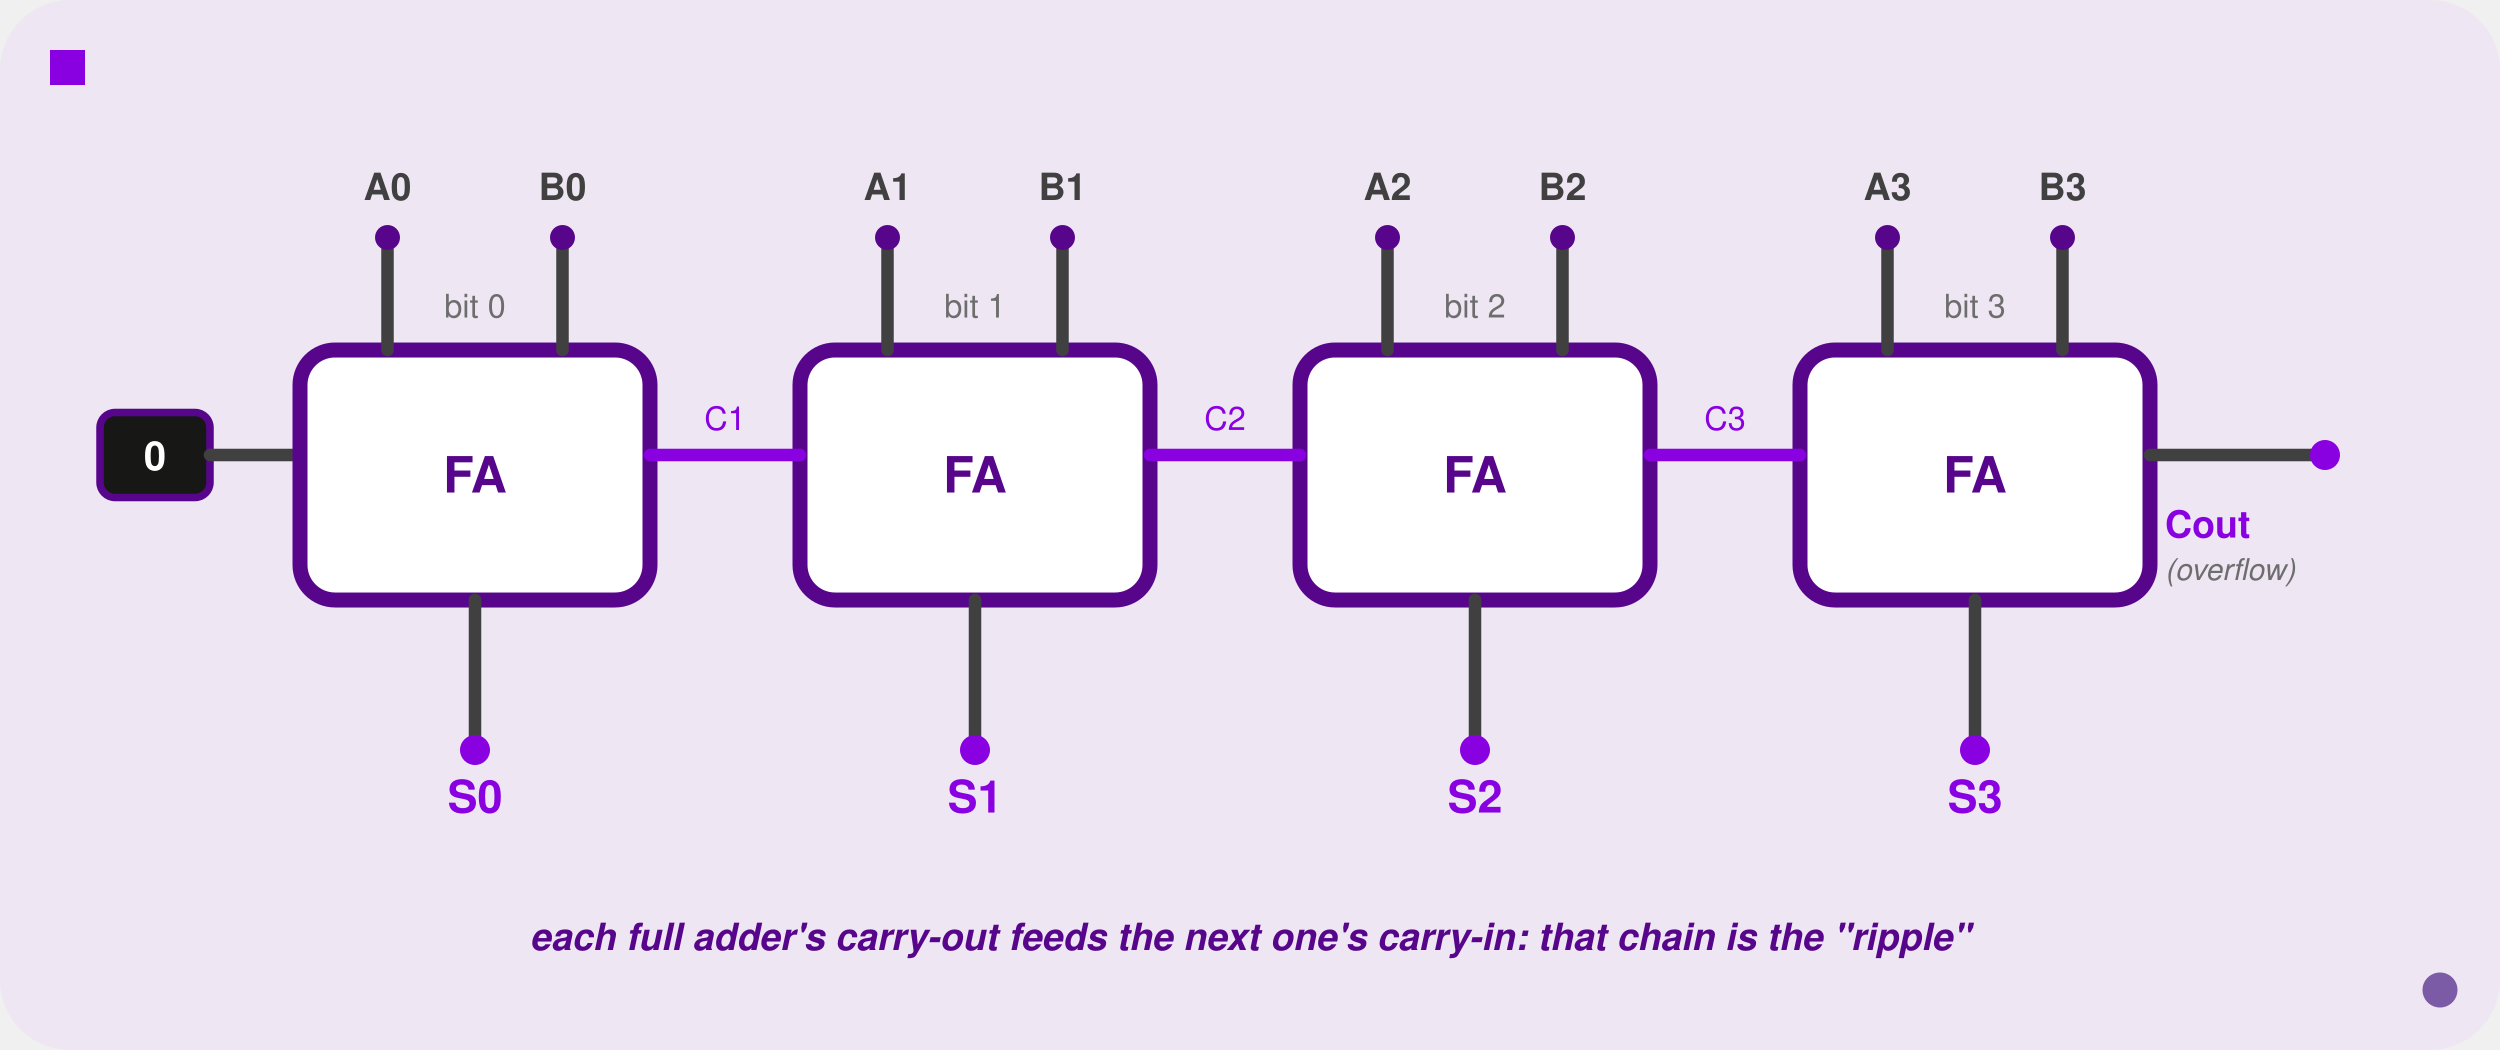
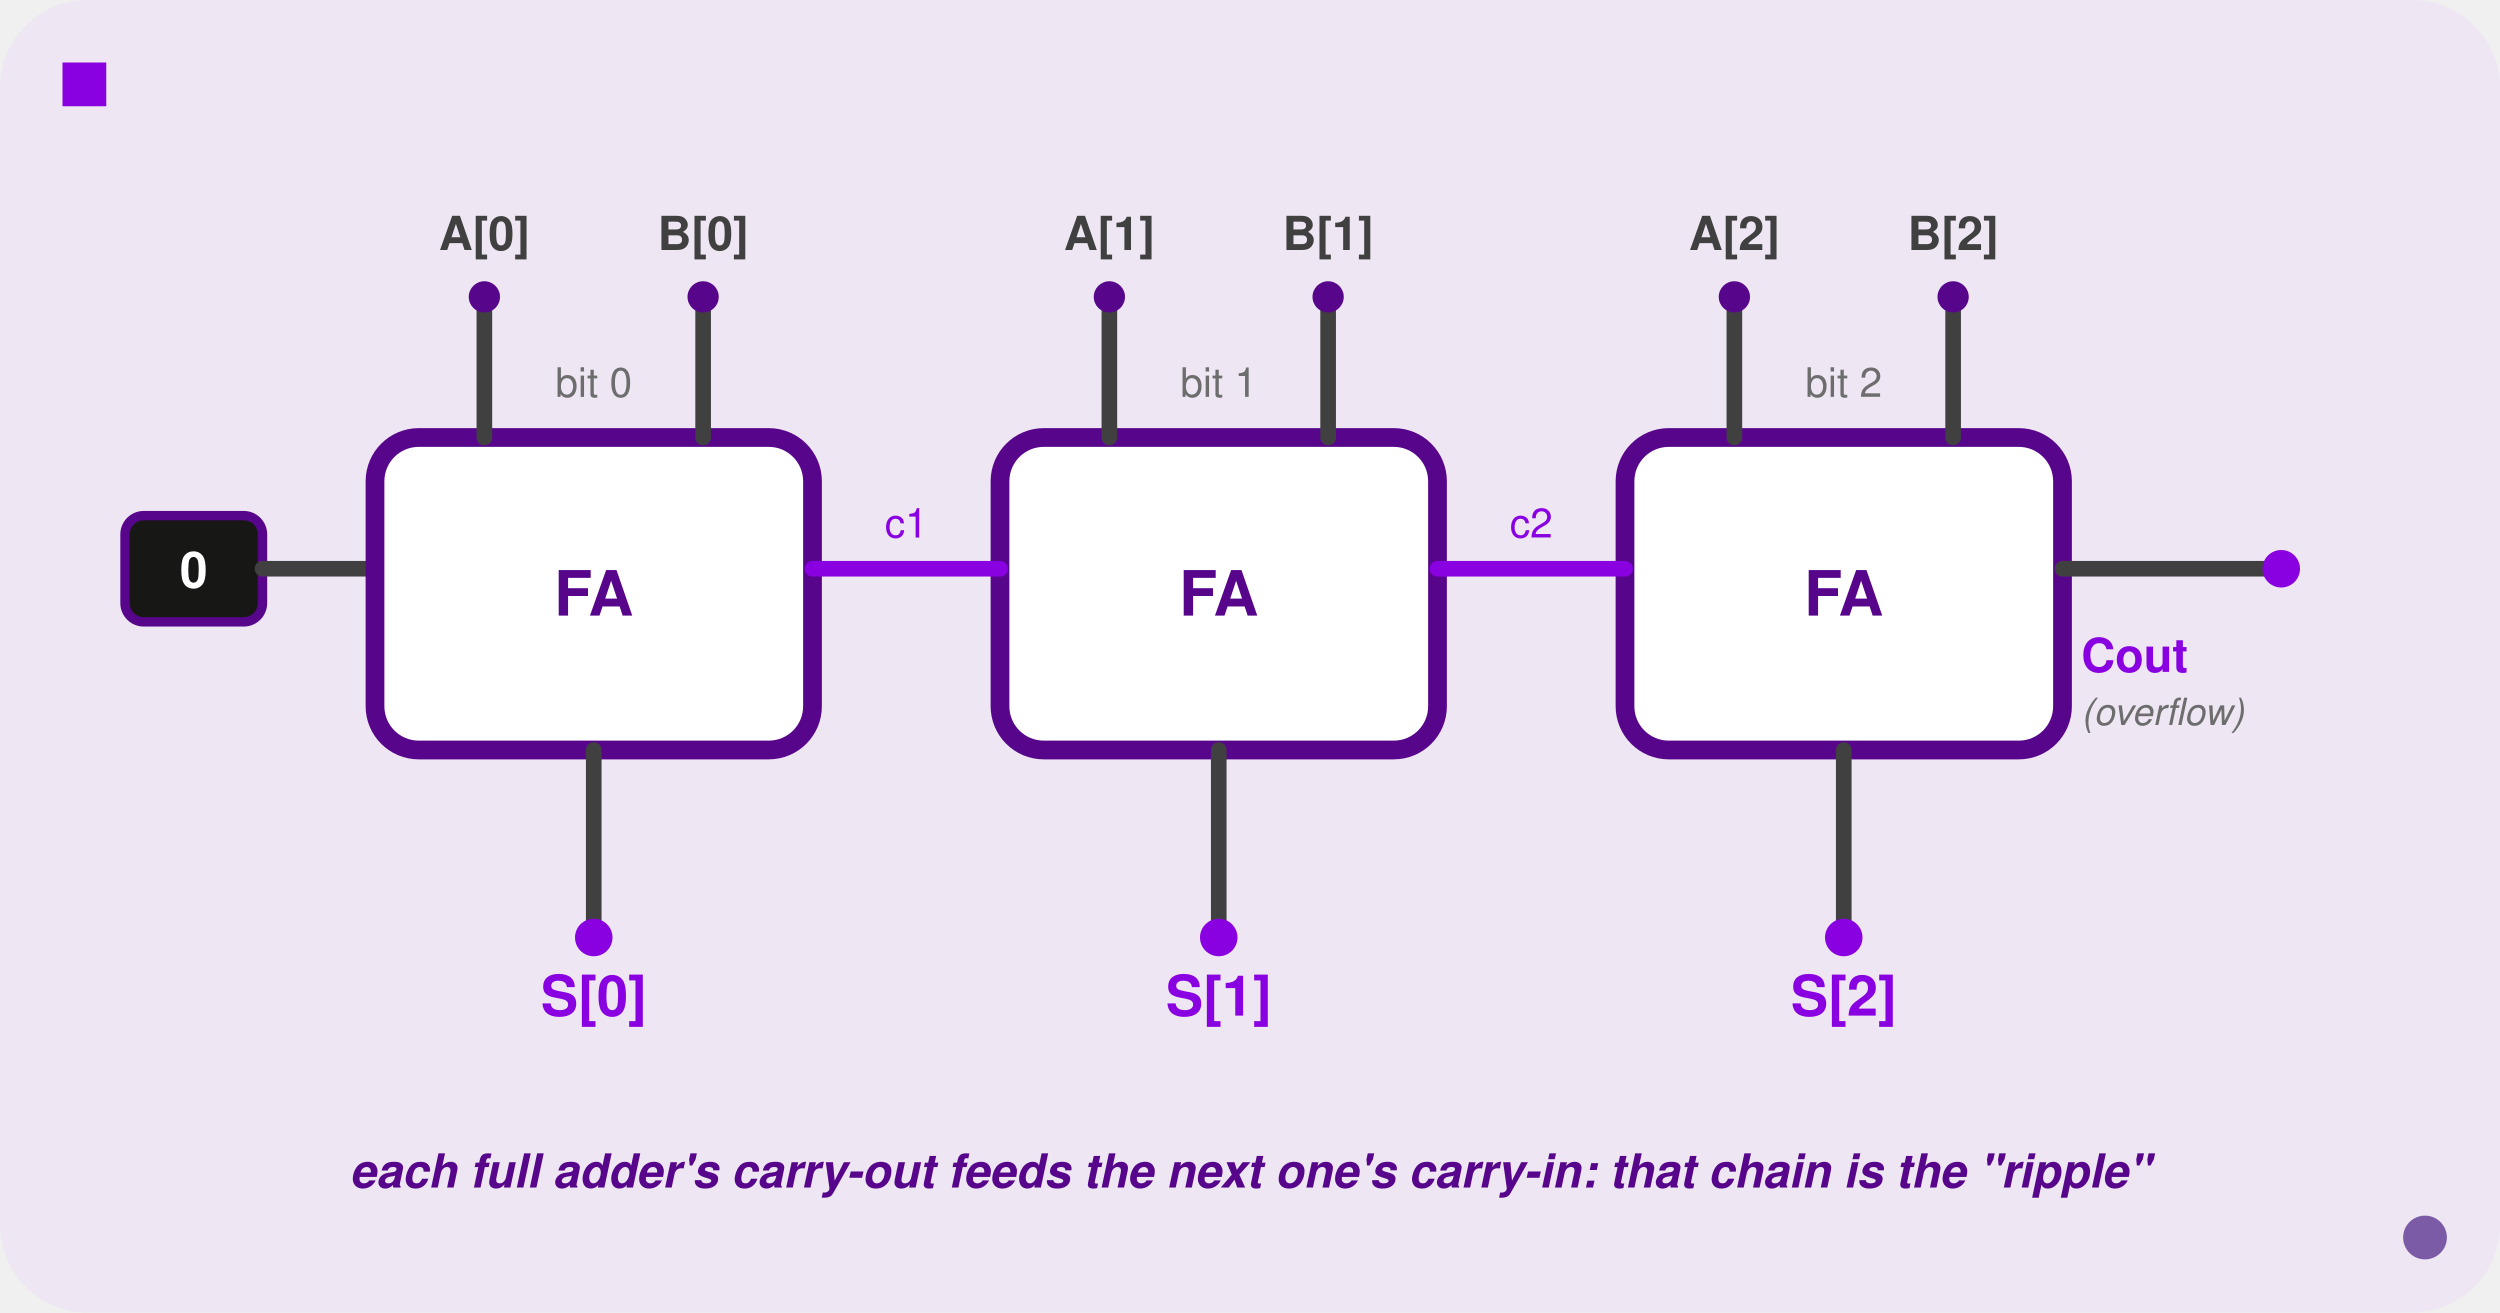
- <svg xmlns="http://www.w3.org/2000/svg" viewBox="0 0 1000 420" font-family="Helvetica, Arial, sans-serif">
-   <rect x="0" y="0" width="1000" height="420" rx="28" fill="#eee6f3" />
+ <svg xmlns="http://www.w3.org/2000/svg" viewBox="0 0 800 420" font-family="Helvetica, Arial, sans-serif">
+   <rect x="0" y="0" width="800" height="420" rx="28" fill="#eee6f3" />
  <rect x="20" y="20" width="14" height="14" fill="#8900e1" />
-   <circle cx="976" cy="396" r="7" fill="#7b5aa6" />
+   <circle cx="776" cy="396" r="7" fill="#7b5aa6" />
  <rect x="40" y="165" width="44" height="34" rx="6" fill="#171715" stroke="#57068c" stroke-width="3" />
  <text x="62" y="188" fill="#ffffff" font-size="16" font-weight="700" text-anchor="middle">0</text>
  <line x1="84" y1="182" x2="120" y2="182" stroke="#404040" stroke-width="5" stroke-linecap="round" />
  <rect x="120" y="140" width="140" height="100" rx="14" fill="#ffffff" stroke="#57068c" stroke-width="6" />
  <text x="190" y="197" fill="#57068c" font-size="20" font-weight="700" text-anchor="middle">FA</text>
  <text x="190" y="127" fill="#6d6d6d" font-size="13" text-anchor="middle">bit 0</text>
  <rect x="320" y="140" width="140" height="100" rx="14" fill="#ffffff" stroke="#57068c" stroke-width="6" />
  <text x="390" y="197" fill="#57068c" font-size="20" font-weight="700" text-anchor="middle">FA</text>
  <text x="390" y="127" fill="#6d6d6d" font-size="13" text-anchor="middle">bit 1</text>
  <rect x="520" y="140" width="140" height="100" rx="14" fill="#ffffff" stroke="#57068c" stroke-width="6" />
  <text x="590" y="197" fill="#57068c" font-size="20" font-weight="700" text-anchor="middle">FA</text>
  <text x="590" y="127" fill="#6d6d6d" font-size="13" text-anchor="middle">bit 2</text>
-   <rect x="720" y="140" width="140" height="100" rx="14" fill="#ffffff" stroke="#57068c" stroke-width="6" />
-   <text x="790" y="197" fill="#57068c" font-size="20" font-weight="700" text-anchor="middle">FA</text>
-   <text x="790" y="127" fill="#6d6d6d" font-size="13" text-anchor="middle">bit 3</text>
  <line x1="260" y1="182" x2="320" y2="182" stroke="#8900e1" stroke-width="5" stroke-linecap="round" />
-   <text x="290" y="172" fill="#8900e1" font-size="13" text-anchor="middle">C1</text>
+   <text x="290" y="172" fill="#8900e1" font-size="13" text-anchor="middle">c1</text>
  <line x1="460" y1="182" x2="520" y2="182" stroke="#8900e1" stroke-width="5" stroke-linecap="round" />
-   <text x="490" y="172" fill="#8900e1" font-size="13" text-anchor="middle">C2</text>
-   <line x1="660" y1="182" x2="720" y2="182" stroke="#8900e1" stroke-width="5" stroke-linecap="round" />
-   <text x="690" y="172" fill="#8900e1" font-size="13" text-anchor="middle">C3</text>
-   <line x1="860" y1="182" x2="930" y2="182" stroke="#404040" stroke-width="5" stroke-linecap="round" />
-   <circle cx="930" cy="182" r="6" fill="#8900e1" />
-   <text x="866" y="215" fill="#8900e1" font-size="15" font-weight="700">Cout</text>
-   <text x="866" y="232" fill="#6d6d6d" font-size="12" font-style="italic">(overflow)</text>
+   <text x="490" y="172" fill="#8900e1" font-size="13" text-anchor="middle">c2</text>
+   <line x1="660" y1="182" x2="730" y2="182" stroke="#404040" stroke-width="5" stroke-linecap="round" />
+   <circle cx="730" cy="182" r="6" fill="#8900e1" />
+   <text x="666" y="215" fill="#8900e1" font-size="15" font-weight="700">Cout</text>
+   <text x="666" y="232" fill="#6d6d6d" font-size="12" font-style="italic">(overflow)</text>
  <line x1="155" y1="95" x2="155" y2="140" stroke="#404040" stroke-width="5" stroke-linecap="round" />
  <circle cx="155" cy="95" r="5" fill="#57068c" />
-   <text x="155" y="80" fill="#404040" font-size="15" font-weight="600" text-anchor="middle">A0</text>
+   <text x="155" y="80" fill="#404040" font-size="15" font-weight="600" text-anchor="middle">A[0]</text>
  <line x1="225" y1="95" x2="225" y2="140" stroke="#404040" stroke-width="5" stroke-linecap="round" />
  <circle cx="225" cy="95" r="5" fill="#57068c" />
-   <text x="225" y="80" fill="#404040" font-size="15" font-weight="600" text-anchor="middle">B0</text>
+   <text x="225" y="80" fill="#404040" font-size="15" font-weight="600" text-anchor="middle">B[0]</text>
  <line x1="355" y1="95" x2="355" y2="140" stroke="#404040" stroke-width="5" stroke-linecap="round" />
  <circle cx="355" cy="95" r="5" fill="#57068c" />
-   <text x="355" y="80" fill="#404040" font-size="15" font-weight="600" text-anchor="middle">A1</text>
+   <text x="355" y="80" fill="#404040" font-size="15" font-weight="600" text-anchor="middle">A[1]</text>
  <line x1="425" y1="95" x2="425" y2="140" stroke="#404040" stroke-width="5" stroke-linecap="round" />
  <circle cx="425" cy="95" r="5" fill="#57068c" />
-   <text x="425" y="80" fill="#404040" font-size="15" font-weight="600" text-anchor="middle">B1</text>
+   <text x="425" y="80" fill="#404040" font-size="15" font-weight="600" text-anchor="middle">B[1]</text>
  <line x1="555" y1="95" x2="555" y2="140" stroke="#404040" stroke-width="5" stroke-linecap="round" />
  <circle cx="555" cy="95" r="5" fill="#57068c" />
-   <text x="555" y="80" fill="#404040" font-size="15" font-weight="600" text-anchor="middle">A2</text>
+   <text x="555" y="80" fill="#404040" font-size="15" font-weight="600" text-anchor="middle">A[2]</text>
  <line x1="625" y1="95" x2="625" y2="140" stroke="#404040" stroke-width="5" stroke-linecap="round" />
  <circle cx="625" cy="95" r="5" fill="#57068c" />
-   <text x="625" y="80" fill="#404040" font-size="15" font-weight="600" text-anchor="middle">B2</text>
-   <line x1="755" y1="95" x2="755" y2="140" stroke="#404040" stroke-width="5" stroke-linecap="round" />
-   <circle cx="755" cy="95" r="5" fill="#57068c" />
-   <text x="755" y="80" fill="#404040" font-size="15" font-weight="600" text-anchor="middle">A3</text>
-   <line x1="825" y1="95" x2="825" y2="140" stroke="#404040" stroke-width="5" stroke-linecap="round" />
-   <circle cx="825" cy="95" r="5" fill="#57068c" />
-   <text x="825" y="80" fill="#404040" font-size="15" font-weight="600" text-anchor="middle">B3</text>
+   <text x="625" y="80" fill="#404040" font-size="15" font-weight="600" text-anchor="middle">B[2]</text>
  <line x1="190" y1="240" x2="190" y2="300" stroke="#404040" stroke-width="5" stroke-linecap="round" />
  <circle cx="190" cy="300" r="6" fill="#8900e1" />
-   <text x="190" y="325" fill="#8900e1" font-size="18" font-weight="700" text-anchor="middle">S0</text>
+   <text x="190" y="325" fill="#8900e1" font-size="18" font-weight="700" text-anchor="middle">S[0]</text>
  <line x1="390" y1="240" x2="390" y2="300" stroke="#404040" stroke-width="5" stroke-linecap="round" />
  <circle cx="390" cy="300" r="6" fill="#8900e1" />
-   <text x="390" y="325" fill="#8900e1" font-size="18" font-weight="700" text-anchor="middle">S1</text>
+   <text x="390" y="325" fill="#8900e1" font-size="18" font-weight="700" text-anchor="middle">S[1]</text>
  <line x1="590" y1="240" x2="590" y2="300" stroke="#404040" stroke-width="5" stroke-linecap="round" />
  <circle cx="590" cy="300" r="6" fill="#8900e1" />
-   <text x="590" y="325" fill="#8900e1" font-size="18" font-weight="700" text-anchor="middle">S2</text>
-   <line x1="790" y1="240" x2="790" y2="300" stroke="#404040" stroke-width="5" stroke-linecap="round" />
-   <circle cx="790" cy="300" r="6" fill="#8900e1" />
-   <text x="790" y="325" fill="#8900e1" font-size="18" font-weight="700" text-anchor="middle">S3</text>
-   <text x="500" y="380" fill="#57068c" font-size="15" font-style="italic" font-weight="600" text-anchor="middle">each full adder's carry-out feeds the next one's carry-in: that chain is the "ripple"</text>
+   <text x="590" y="325" fill="#8900e1" font-size="18" font-weight="700" text-anchor="middle">S[2]</text>
+   <text x="400" y="380" fill="#57068c" font-size="15" font-style="italic" font-weight="600" text-anchor="middle">each full adder's carry-out feeds the next one's carry-in: that chain is the "ripple"</text>
</svg>
